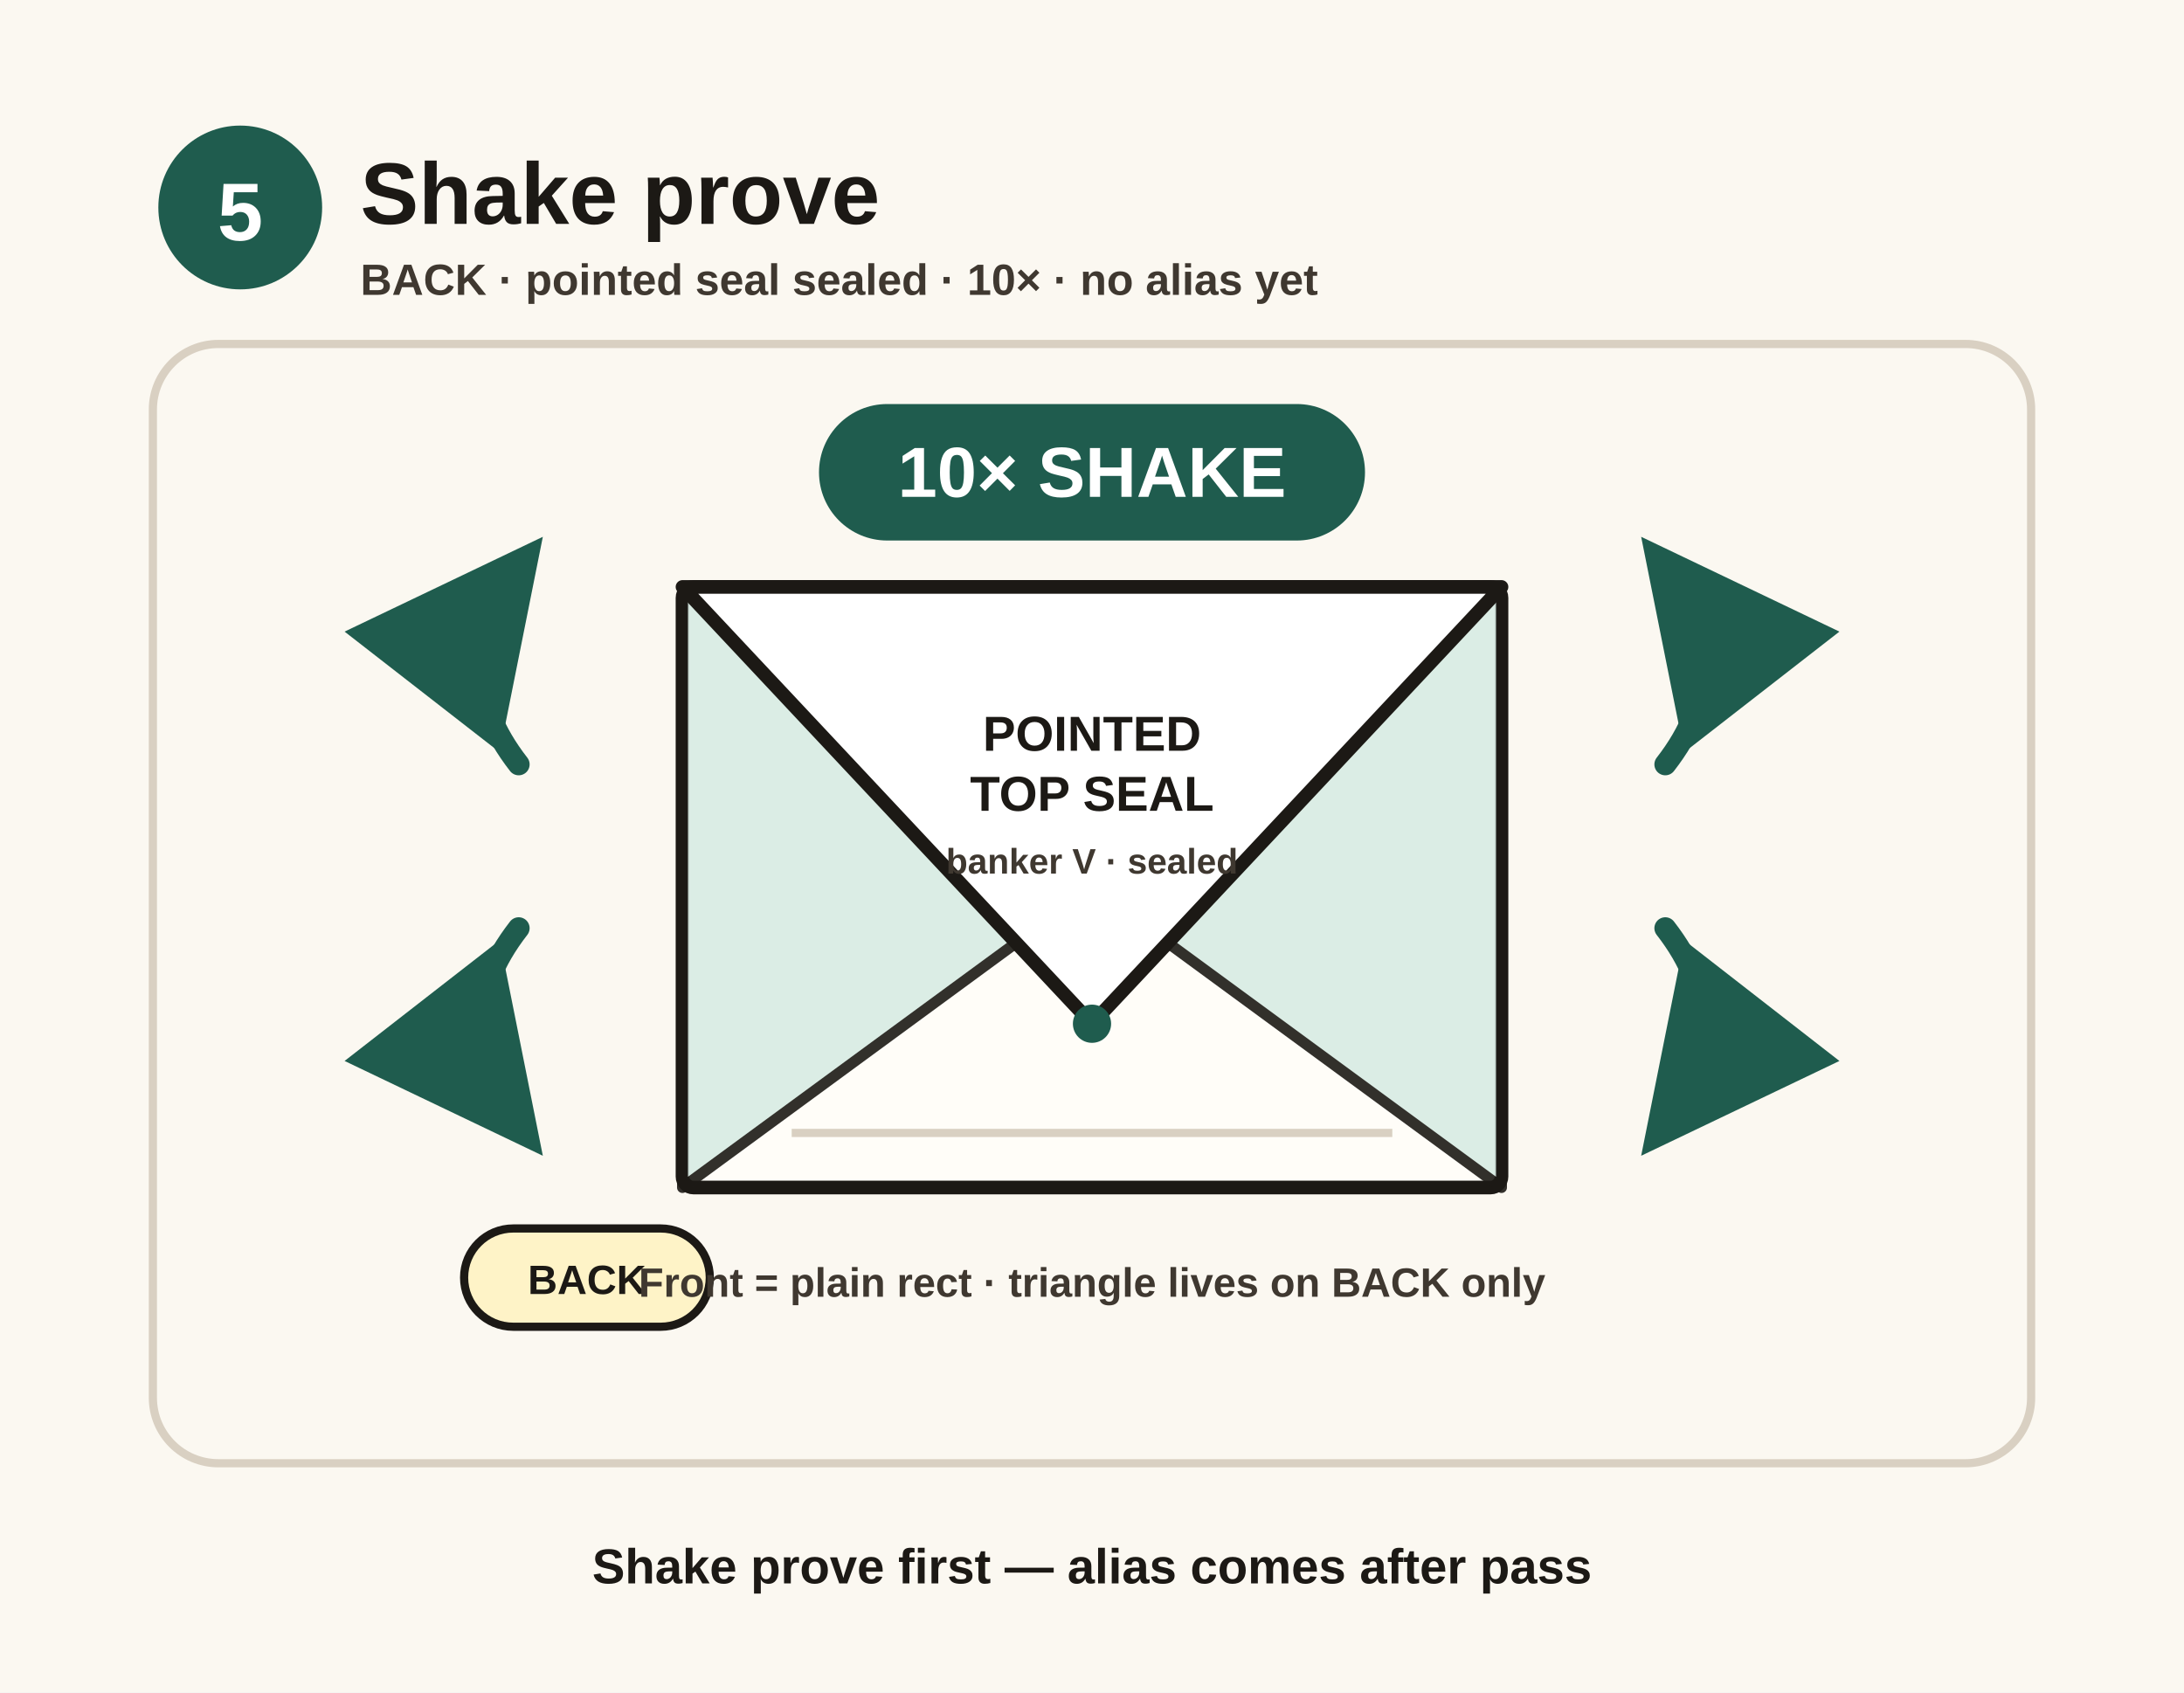
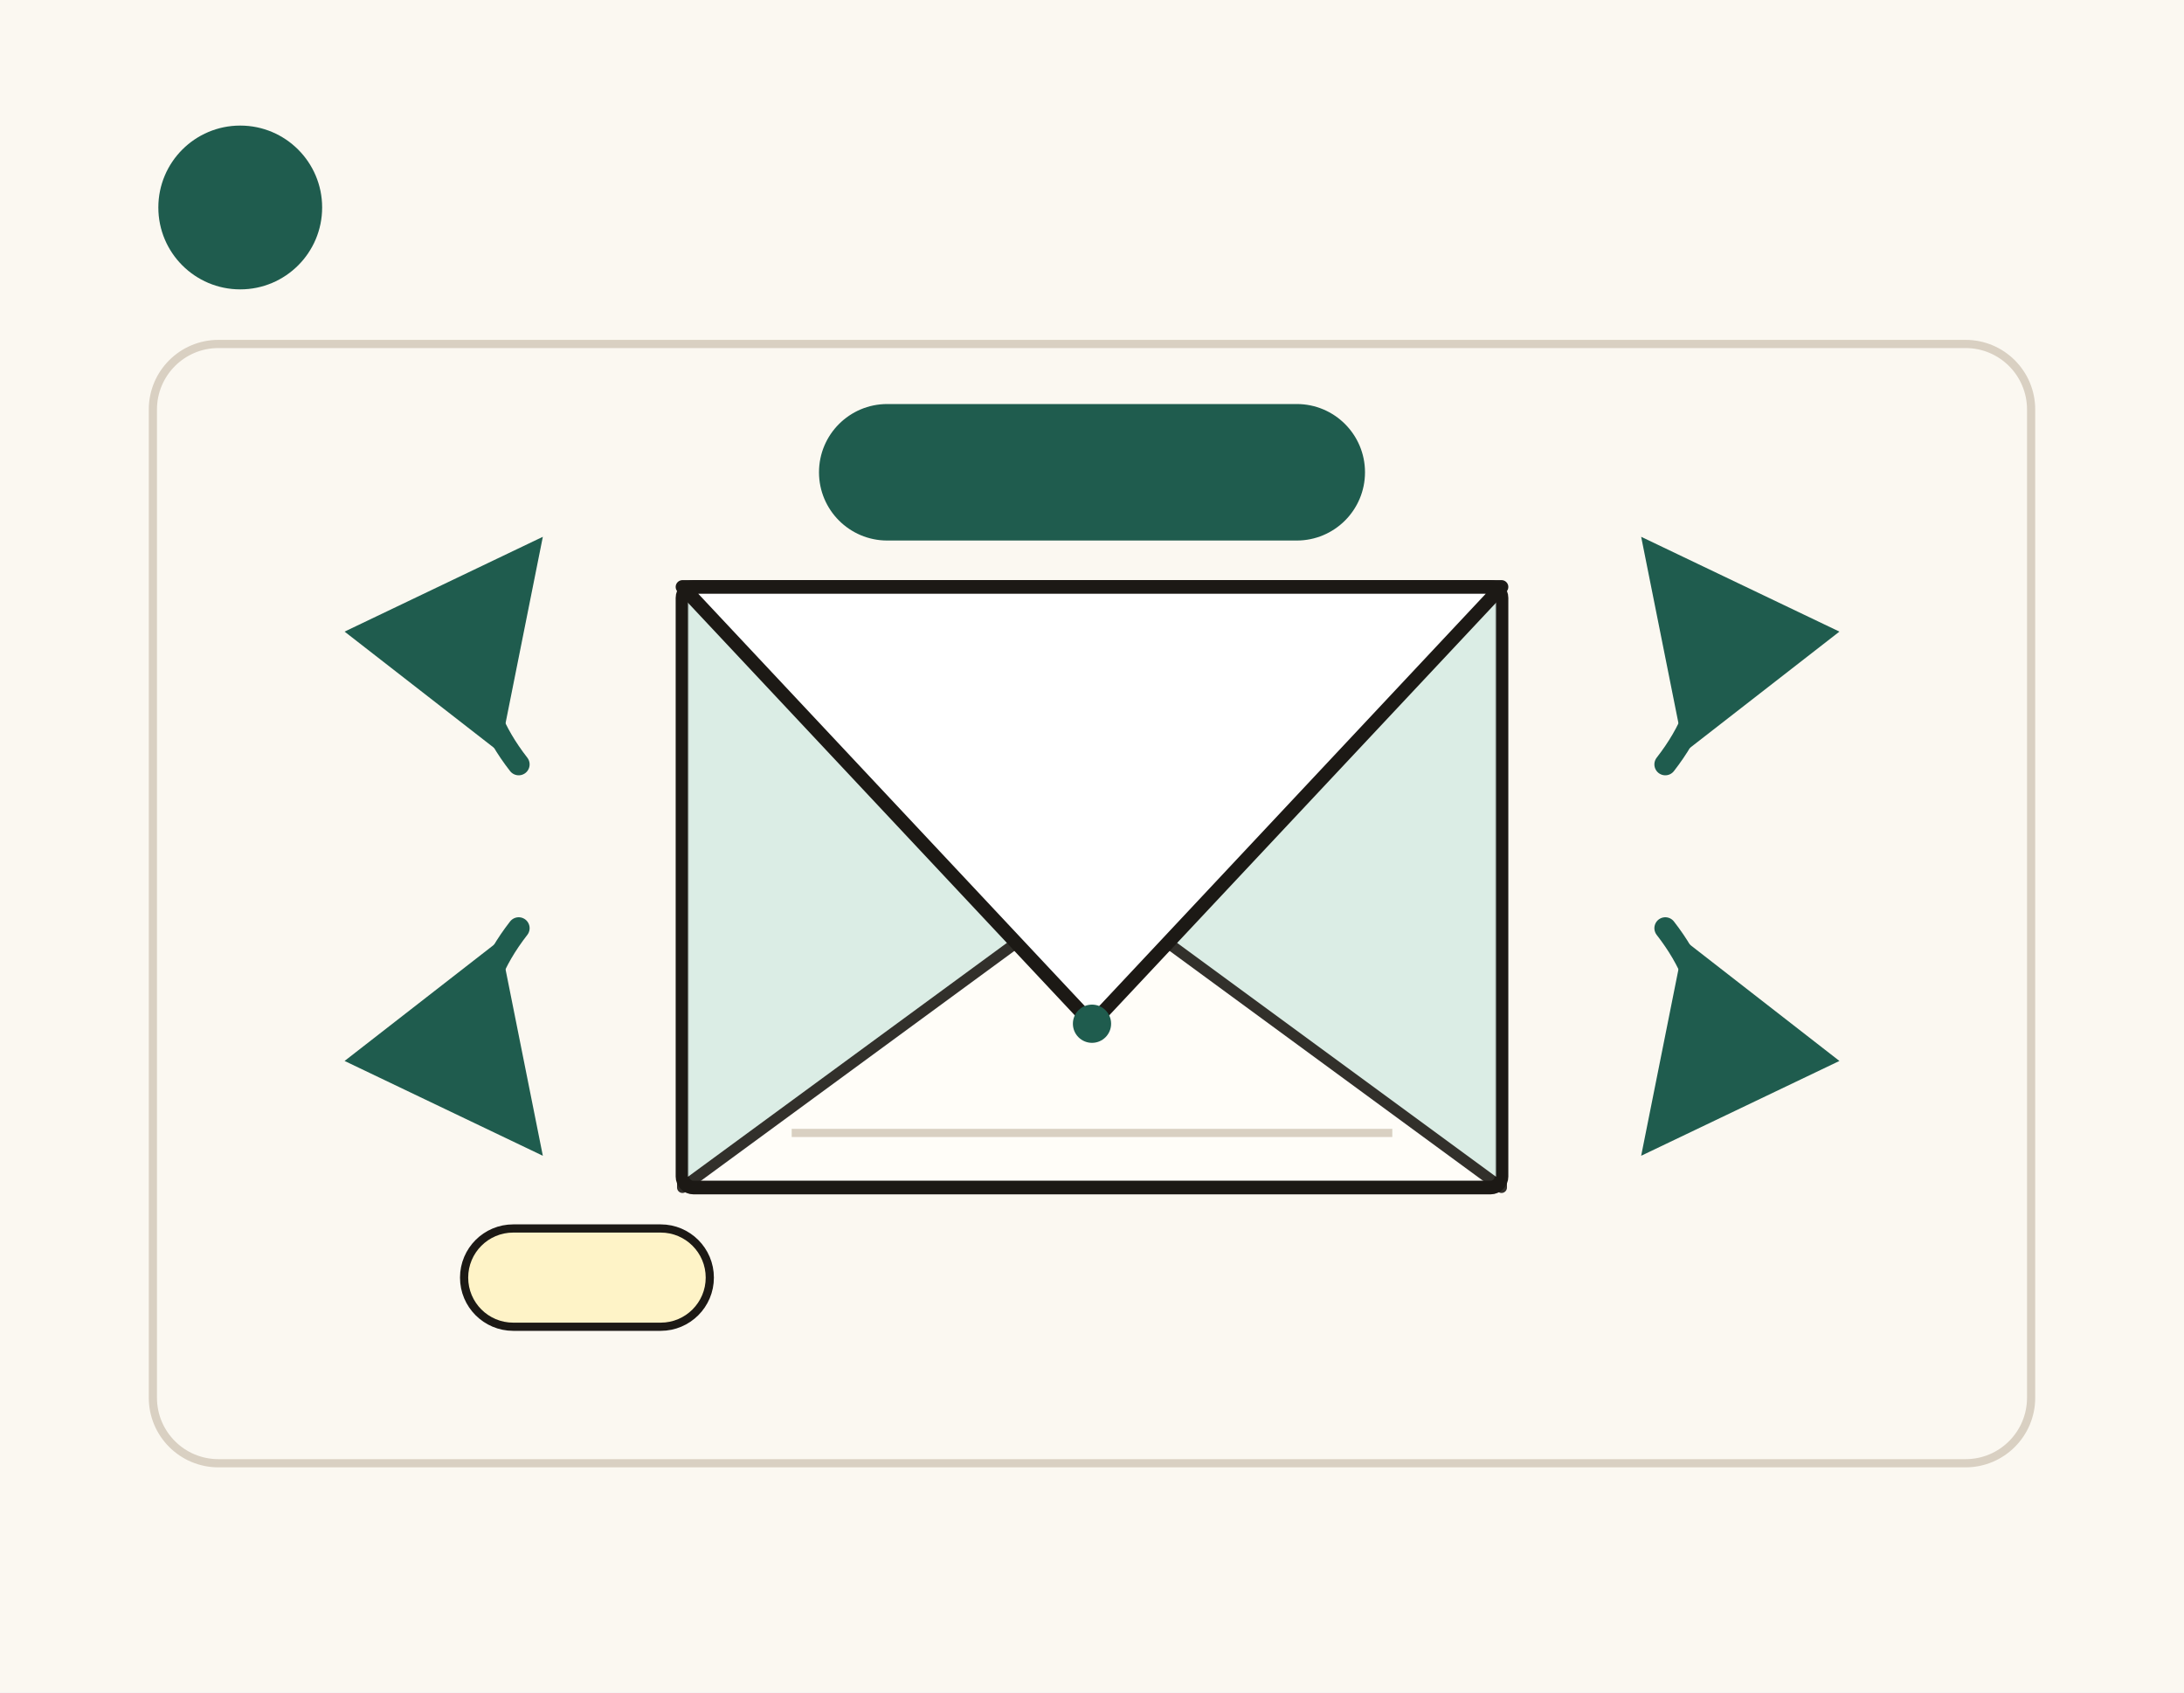
<svg xmlns="http://www.w3.org/2000/svg" width="800" height="620" viewBox="0 0 800 620" role="img" aria-labelledby="title desc">
  <defs>
    <marker id="arrow" viewBox="0 0 10 10" refX="8" refY="5" markerWidth="9" markerHeight="9" orient="auto-start-reverse">
      <path d="M 0 0 L 10 5 L 0 10 z" fill="#1f5c4e" />
    </marker>
    <style>
      .label { font-family:Arial,Helvetica,sans-serif; font-weight:700; fill:#1c1915; }
      .small { font-family:Arial,Helvetica,sans-serif; font-weight:600; fill:#3f3830; }
    </style>
  </defs>
  <rect x="0" y="0" width="800" height="620" fill="#fbf8f1" />
  <circle cx="88" cy="76" r="30" fill="#1f5c4e" />
-   <text x="88" y="88" text-anchor="middle" font-size="30" class="label" fill="#FFFFFF" style="fill:#FFFFFF">5</text>
-   <text x="132" y="82" font-size="32" class="label">Shake prove</text>
-   <text x="132" y="108" font-size="16" class="small">BACK · pointed seal sealed · 10× · no alias yet</text>
  <rect x="56" y="126" width="688" height="410" rx="24" fill="#fbf8f1" stroke="#d9d0c2" stroke-width="3" />
  <g transform="translate(250,175)">
    <rect x="0" y="40" width="300" height="220" rx="4" fill="#fffdf8" stroke="#1c1915" stroke-width="5" />
    <polygon points="0,40 150,150 0,260" fill="#d7ebe3" stroke="#1c1915" stroke-width="4" stroke-linejoin="round" opacity="0.9" />
    <polygon points="300,40 150,150 300,260" fill="#d7ebe3" stroke="#1c1915" stroke-width="4" stroke-linejoin="round" opacity="0.9" />
    <line x1="40" y1="240" x2="260" y2="240" stroke="#d9d0c2" stroke-width="3" />
    <polygon points="0,40 300,40 150,200" fill="#FFFFFF" stroke="#1c1915" stroke-width="5" stroke-linejoin="round" />
    <circle cx="150" cy="200" r="7" fill="#1f5c4e" />
-     <text x="150" y="100" text-anchor="middle" font-size="18" class="label">POINTED</text>
-     <text x="150" y="122" text-anchor="middle" font-size="18" class="label">TOP SEAL</text>
-     <text x="150" y="145" text-anchor="middle" font-size="13" class="small">banker V · sealed</text>
  </g>
  <rect x="300" y="148" width="200" height="50" rx="25" fill="#1f5c4e" />
-   <text x="400" y="182" text-anchor="middle" font-size="26" fill="#FFFFFF" font-family="Arial,Helvetica,sans-serif" font-weight="700">10× SHAKE</text>
  <path d="M190 280 q-28 -36 0 -72" fill="none" stroke="#1f5c4e" stroke-width="8" stroke-linecap="round" marker-end="url(#arrow)" />
  <path d="M190 340 q-28 36 0 72" fill="none" stroke="#1f5c4e" stroke-width="8" stroke-linecap="round" marker-end="url(#arrow)" />
  <path d="M610 280 q28 -36 0 -72" fill="none" stroke="#1f5c4e" stroke-width="8" stroke-linecap="round" marker-end="url(#arrow)" />
  <path d="M610 340 q28 36 0 72" fill="none" stroke="#1f5c4e" stroke-width="8" stroke-linecap="round" marker-end="url(#arrow)" />
  <rect x="170" y="450" width="90" height="36" rx="18" fill="#FEF3C7" stroke="#1c1915" stroke-width="3" />
-   <text x="215" y="474" text-anchor="middle" font-size="15" class="label">BACK</text>
-   <text x="400" y="475" text-anchor="middle" font-size="15" class="small">Front = plain rect · triangle lives on BACK only</text>
-   <text x="400" y="580" text-anchor="middle" font-size="18" class="label">Shake prove first — alias comes after pass</text>
</svg>
